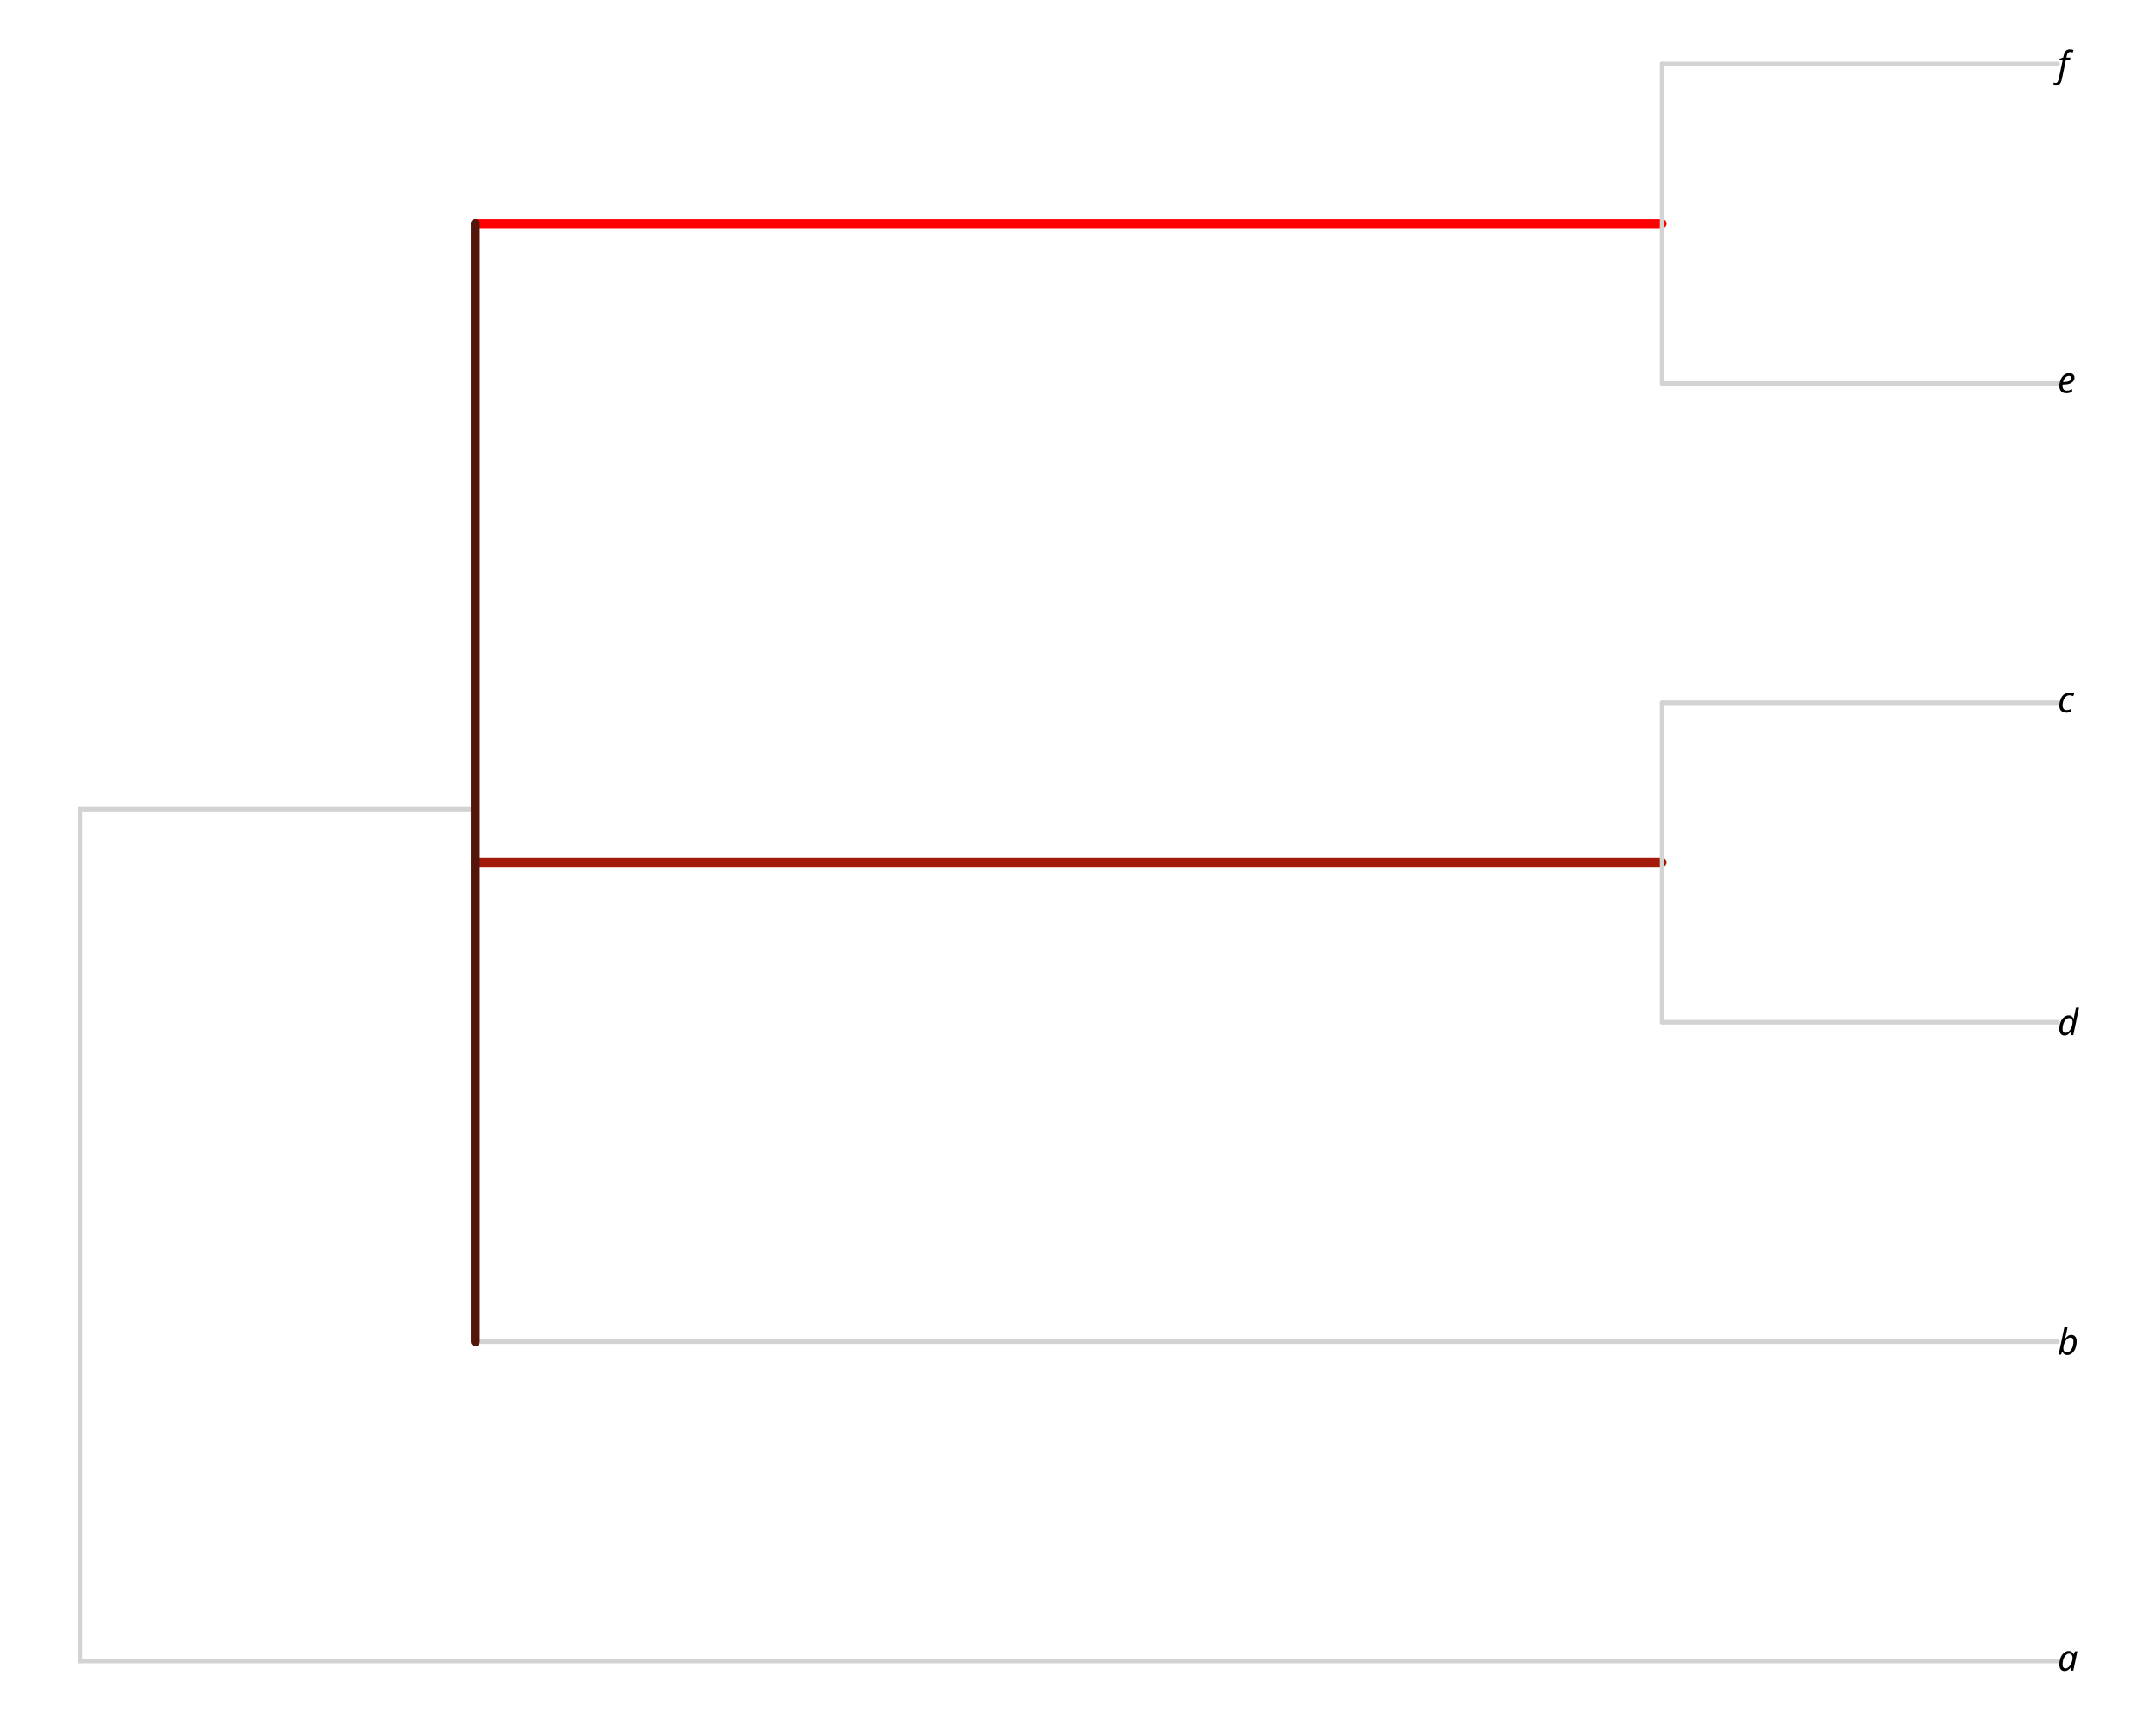
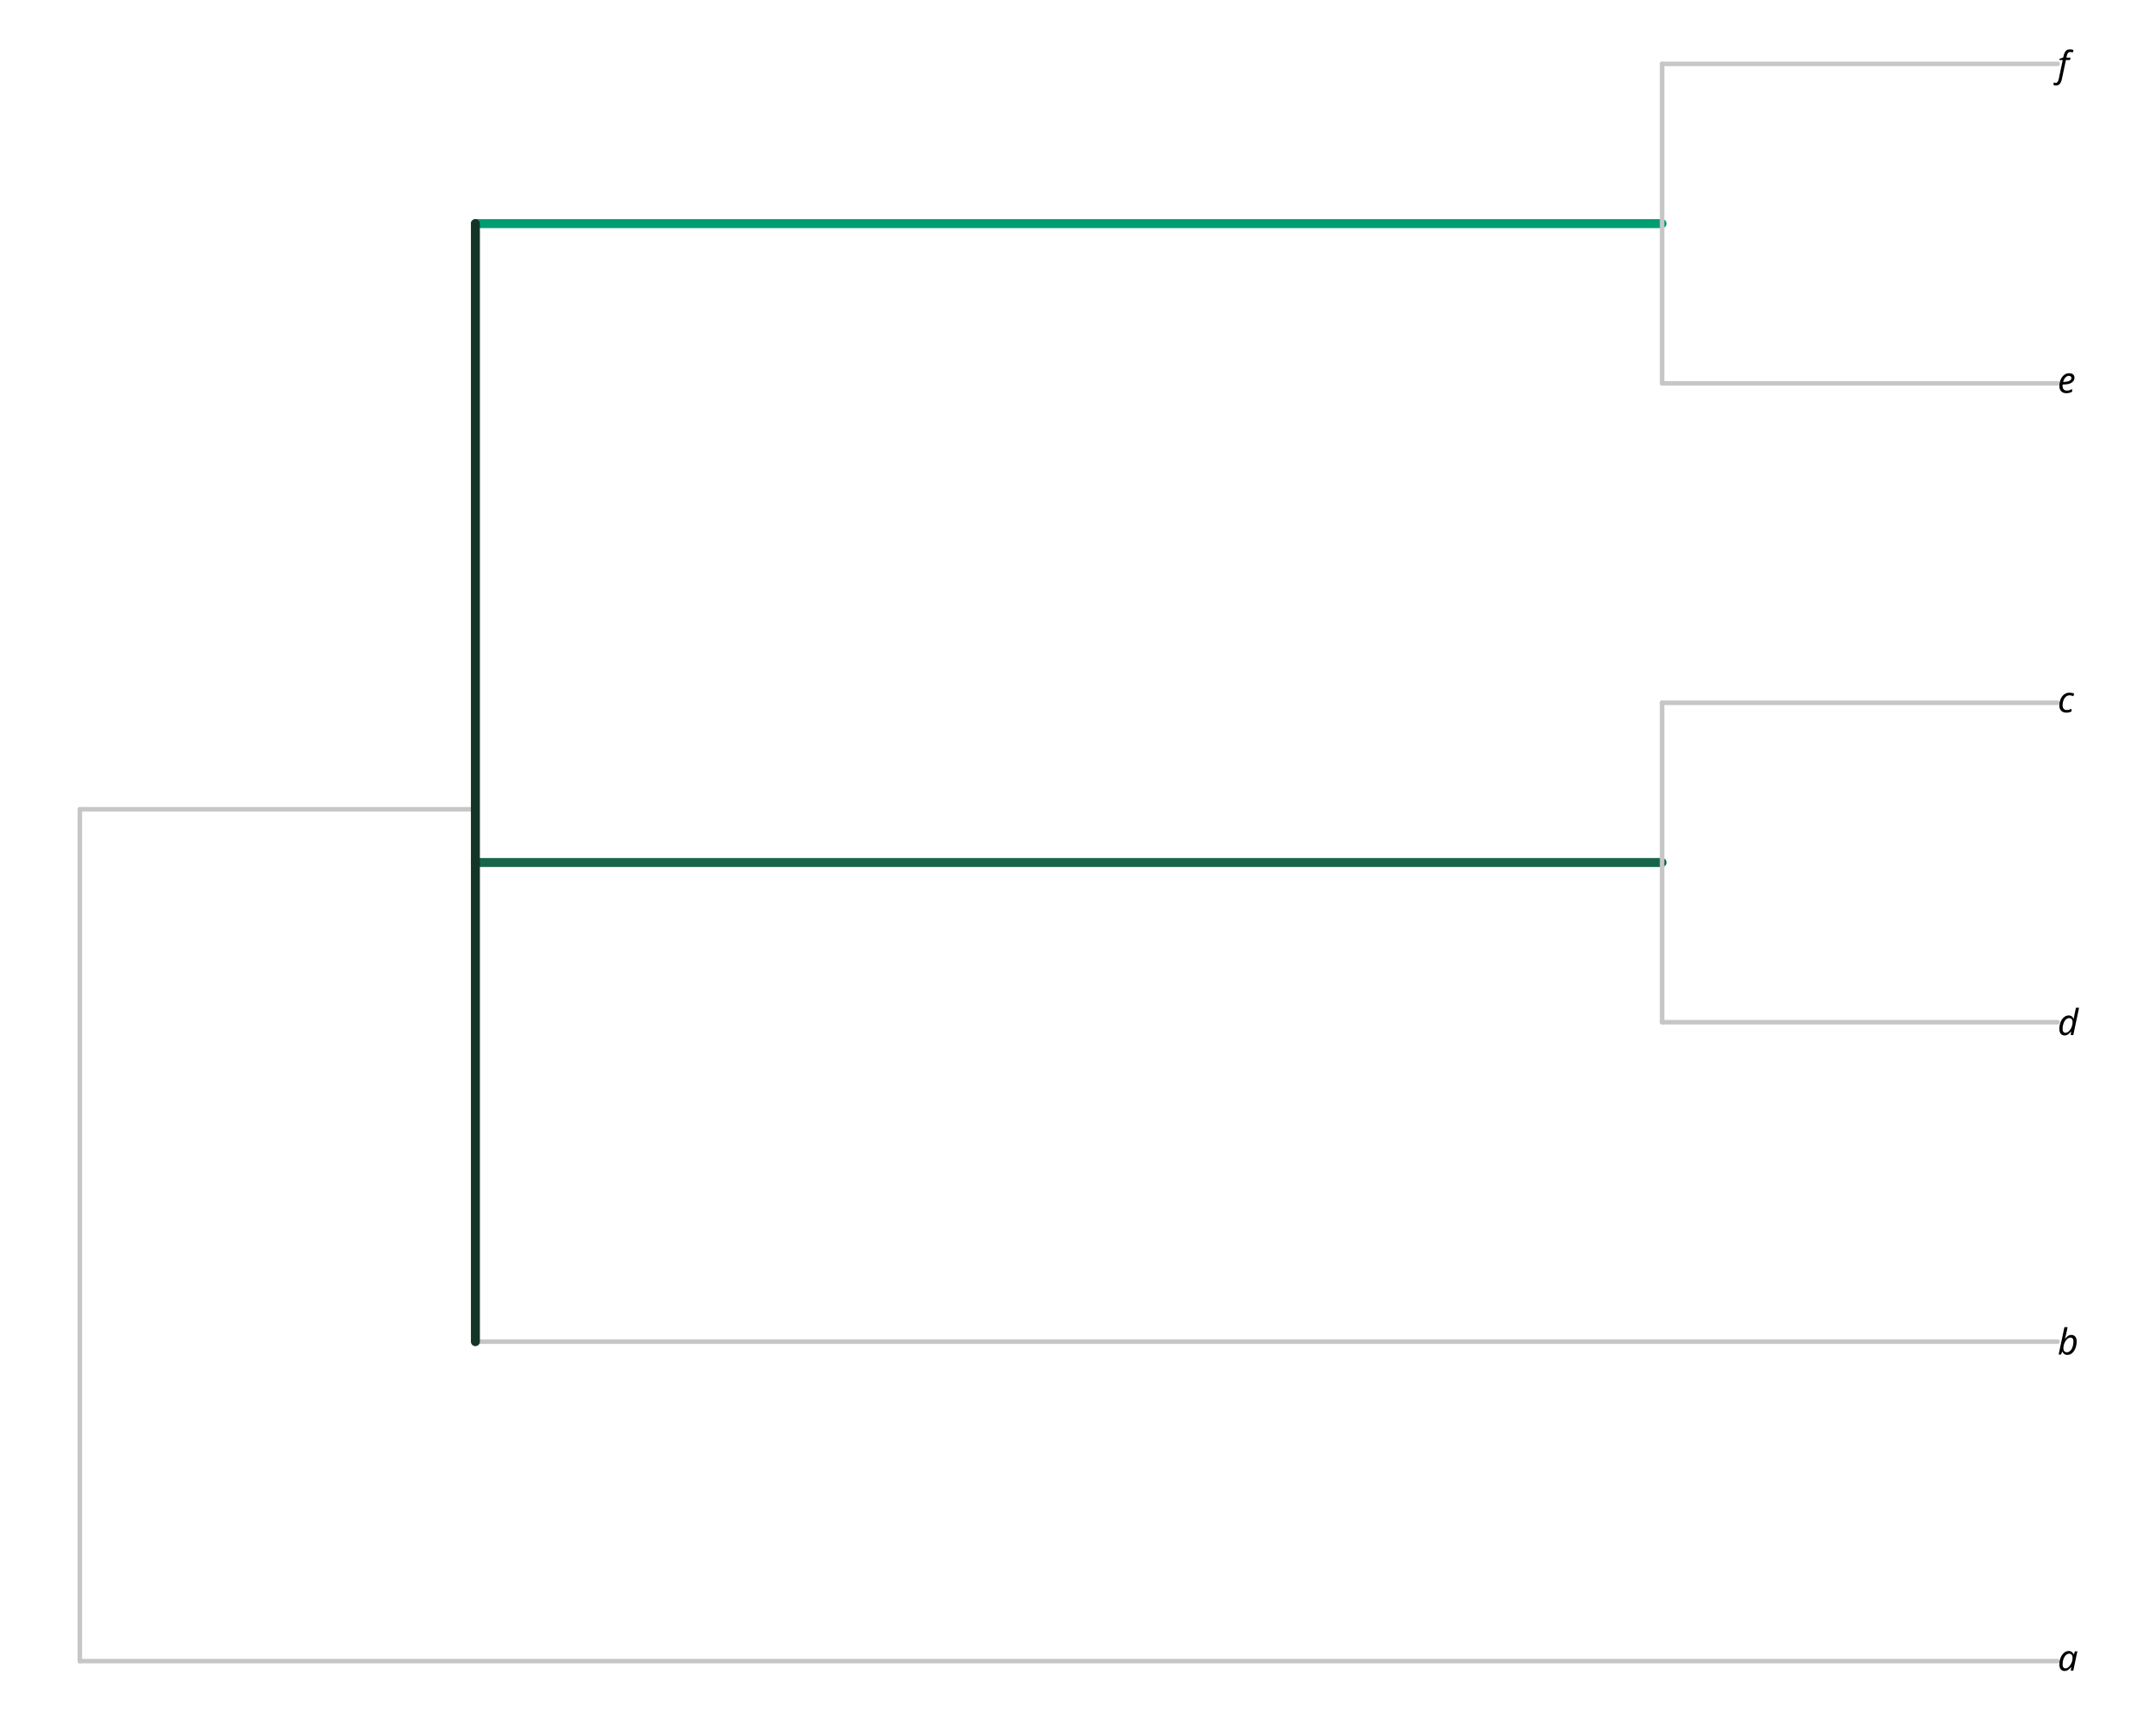
<svg xmlns="http://www.w3.org/2000/svg" class="svglite" data-engine-version="2.0" width="720.00pt" height="576.00pt" viewBox="0 0 720.00 576.00">
  <defs>
    <style type="text/css">
    .svglite line, .svglite polyline, .svglite polygon, .svglite path, .svglite rect, .svglite circle {
      fill: none;
      stroke: #000000;
      stroke-linecap: round;
      stroke-linejoin: round;
      stroke-miterlimit: 10.00;
    }
  </style>
  </defs>
  <rect width="100%" height="100%" style="stroke: none; fill: #FFFFFF;" />
  <defs>
    <clipPath id="cpMC4wMHw3MjAuMDB8MC4wMHw1NzYuMDA=">
      <rect x="0.00" y="0.00" width="720.00" height="576.00" />
    </clipPath>
  </defs>
  <g clip-path="url(#cpMC4wMHw3MjAuMDB8MC4wMHw1NzYuMDA=)">
-     <line x1="26.67" y1="554.67" x2="687.15" y2="554.67" style="stroke-width: 1.50; stroke: #D3D3D3;" />
-     <line x1="26.67" y1="270.22" x2="158.76" y2="270.22" style="stroke-width: 1.50; stroke: #D3D3D3;" />
-     <line x1="158.76" y1="448.00" x2="687.15" y2="448.00" style="stroke-width: 1.50; stroke: #D3D3D3;" />
-     <line x1="158.76" y1="288.00" x2="555.06" y2="288.00" style="stroke-width: 3.00; stroke: #A41A0A;" />
-     <line x1="555.06" y1="341.33" x2="687.15" y2="341.33" style="stroke-width: 1.50; stroke: #D3D3D3;" />
-     <line x1="555.06" y1="234.67" x2="687.15" y2="234.67" style="stroke-width: 1.50; stroke: #D3D3D3;" />
-     <line x1="158.76" y1="74.67" x2="555.06" y2="74.67" style="stroke-width: 3.00; stroke: #FF0000;" />
-     <line x1="555.06" y1="128.00" x2="687.15" y2="128.00" style="stroke-width: 1.50; stroke: #D3D3D3;" />
-     <line x1="555.06" y1="21.33" x2="687.15" y2="21.33" style="stroke-width: 1.50; stroke: #D3D3D3;" />
-     <line x1="26.67" y1="554.67" x2="26.67" y2="270.22" style="stroke-width: 1.50; stroke: #D3D3D3;" />
-     <line x1="158.76" y1="448.00" x2="158.76" y2="74.67" style="stroke-width: 3.00; stroke: #52170A;" />
-     <line x1="555.06" y1="341.33" x2="555.06" y2="234.67" style="stroke-width: 1.50; stroke: #D3D3D3;" />
-     <line x1="555.06" y1="128.00" x2="555.06" y2="21.33" style="stroke-width: 1.50; stroke: #D3D3D3;" />
+     <line x1="26.67" y1="554.67" x2="687.15" y2="554.67" style="stroke-width: 1.50; stroke: #C6C6C6;" />
+     <line x1="26.67" y1="270.22" x2="158.76" y2="270.22" style="stroke-width: 1.50; stroke: #C6C6C6;" />
+     <line x1="158.76" y1="448.00" x2="687.15" y2="448.00" style="stroke-width: 1.50; stroke: #C6C6C6;" />
+     <line x1="158.76" y1="288.00" x2="555.06" y2="288.00" style="stroke-width: 3.00; stroke: #17664B;" />
+     <line x1="555.06" y1="341.33" x2="687.15" y2="341.33" style="stroke-width: 1.50; stroke: #C6C6C6;" />
+     <line x1="555.06" y1="234.67" x2="687.15" y2="234.67" style="stroke-width: 1.50; stroke: #C6C6C6;" />
+     <line x1="158.76" y1="74.67" x2="555.06" y2="74.67" style="stroke-width: 3.00; stroke: #009E72;" />
+     <line x1="555.06" y1="128.00" x2="687.15" y2="128.00" style="stroke-width: 1.50; stroke: #C6C6C6;" />
+     <line x1="555.06" y1="21.33" x2="687.15" y2="21.33" style="stroke-width: 1.50; stroke: #C6C6C6;" />
+     <line x1="26.67" y1="554.67" x2="26.67" y2="270.22" style="stroke-width: 1.50; stroke: #C6C6C6;" />
+     <line x1="158.76" y1="448.00" x2="158.76" y2="74.67" style="stroke-width: 3.00; stroke: #153428;" />
+     <line x1="555.06" y1="341.33" x2="555.06" y2="234.67" style="stroke-width: 1.50; stroke: #C6C6C6;" />
+     <line x1="555.06" y1="128.00" x2="555.06" y2="21.33" style="stroke-width: 1.50; stroke: #C6C6C6;" />
    <text x="687.15" y="557.84" style="font-size: 12.00px; font-style: italic; font-family: sans;" textLength="6.67px" lengthAdjust="spacingAndGlyphs">a</text>
    <text x="687.15" y="452.29" style="font-size: 12.00px; font-style: italic; font-family: sans;" textLength="6.67px" lengthAdjust="spacingAndGlyphs">b</text>
    <text x="687.15" y="345.62" style="font-size: 12.00px; font-style: italic; font-family: sans;" textLength="6.67px" lengthAdjust="spacingAndGlyphs">d</text>
    <text x="687.15" y="237.84" style="font-size: 12.00px; font-style: italic; font-family: sans;" textLength="6.00px" lengthAdjust="spacingAndGlyphs">c</text>
    <text x="687.15" y="131.17" style="font-size: 12.00px; font-style: italic; font-family: sans;" textLength="6.67px" lengthAdjust="spacingAndGlyphs">e</text>
    <text x="687.15" y="25.67" style="font-size: 12.00px; font-style: italic; font-family: sans;" textLength="3.33px" lengthAdjust="spacingAndGlyphs">f</text>
  </g>
</svg>
